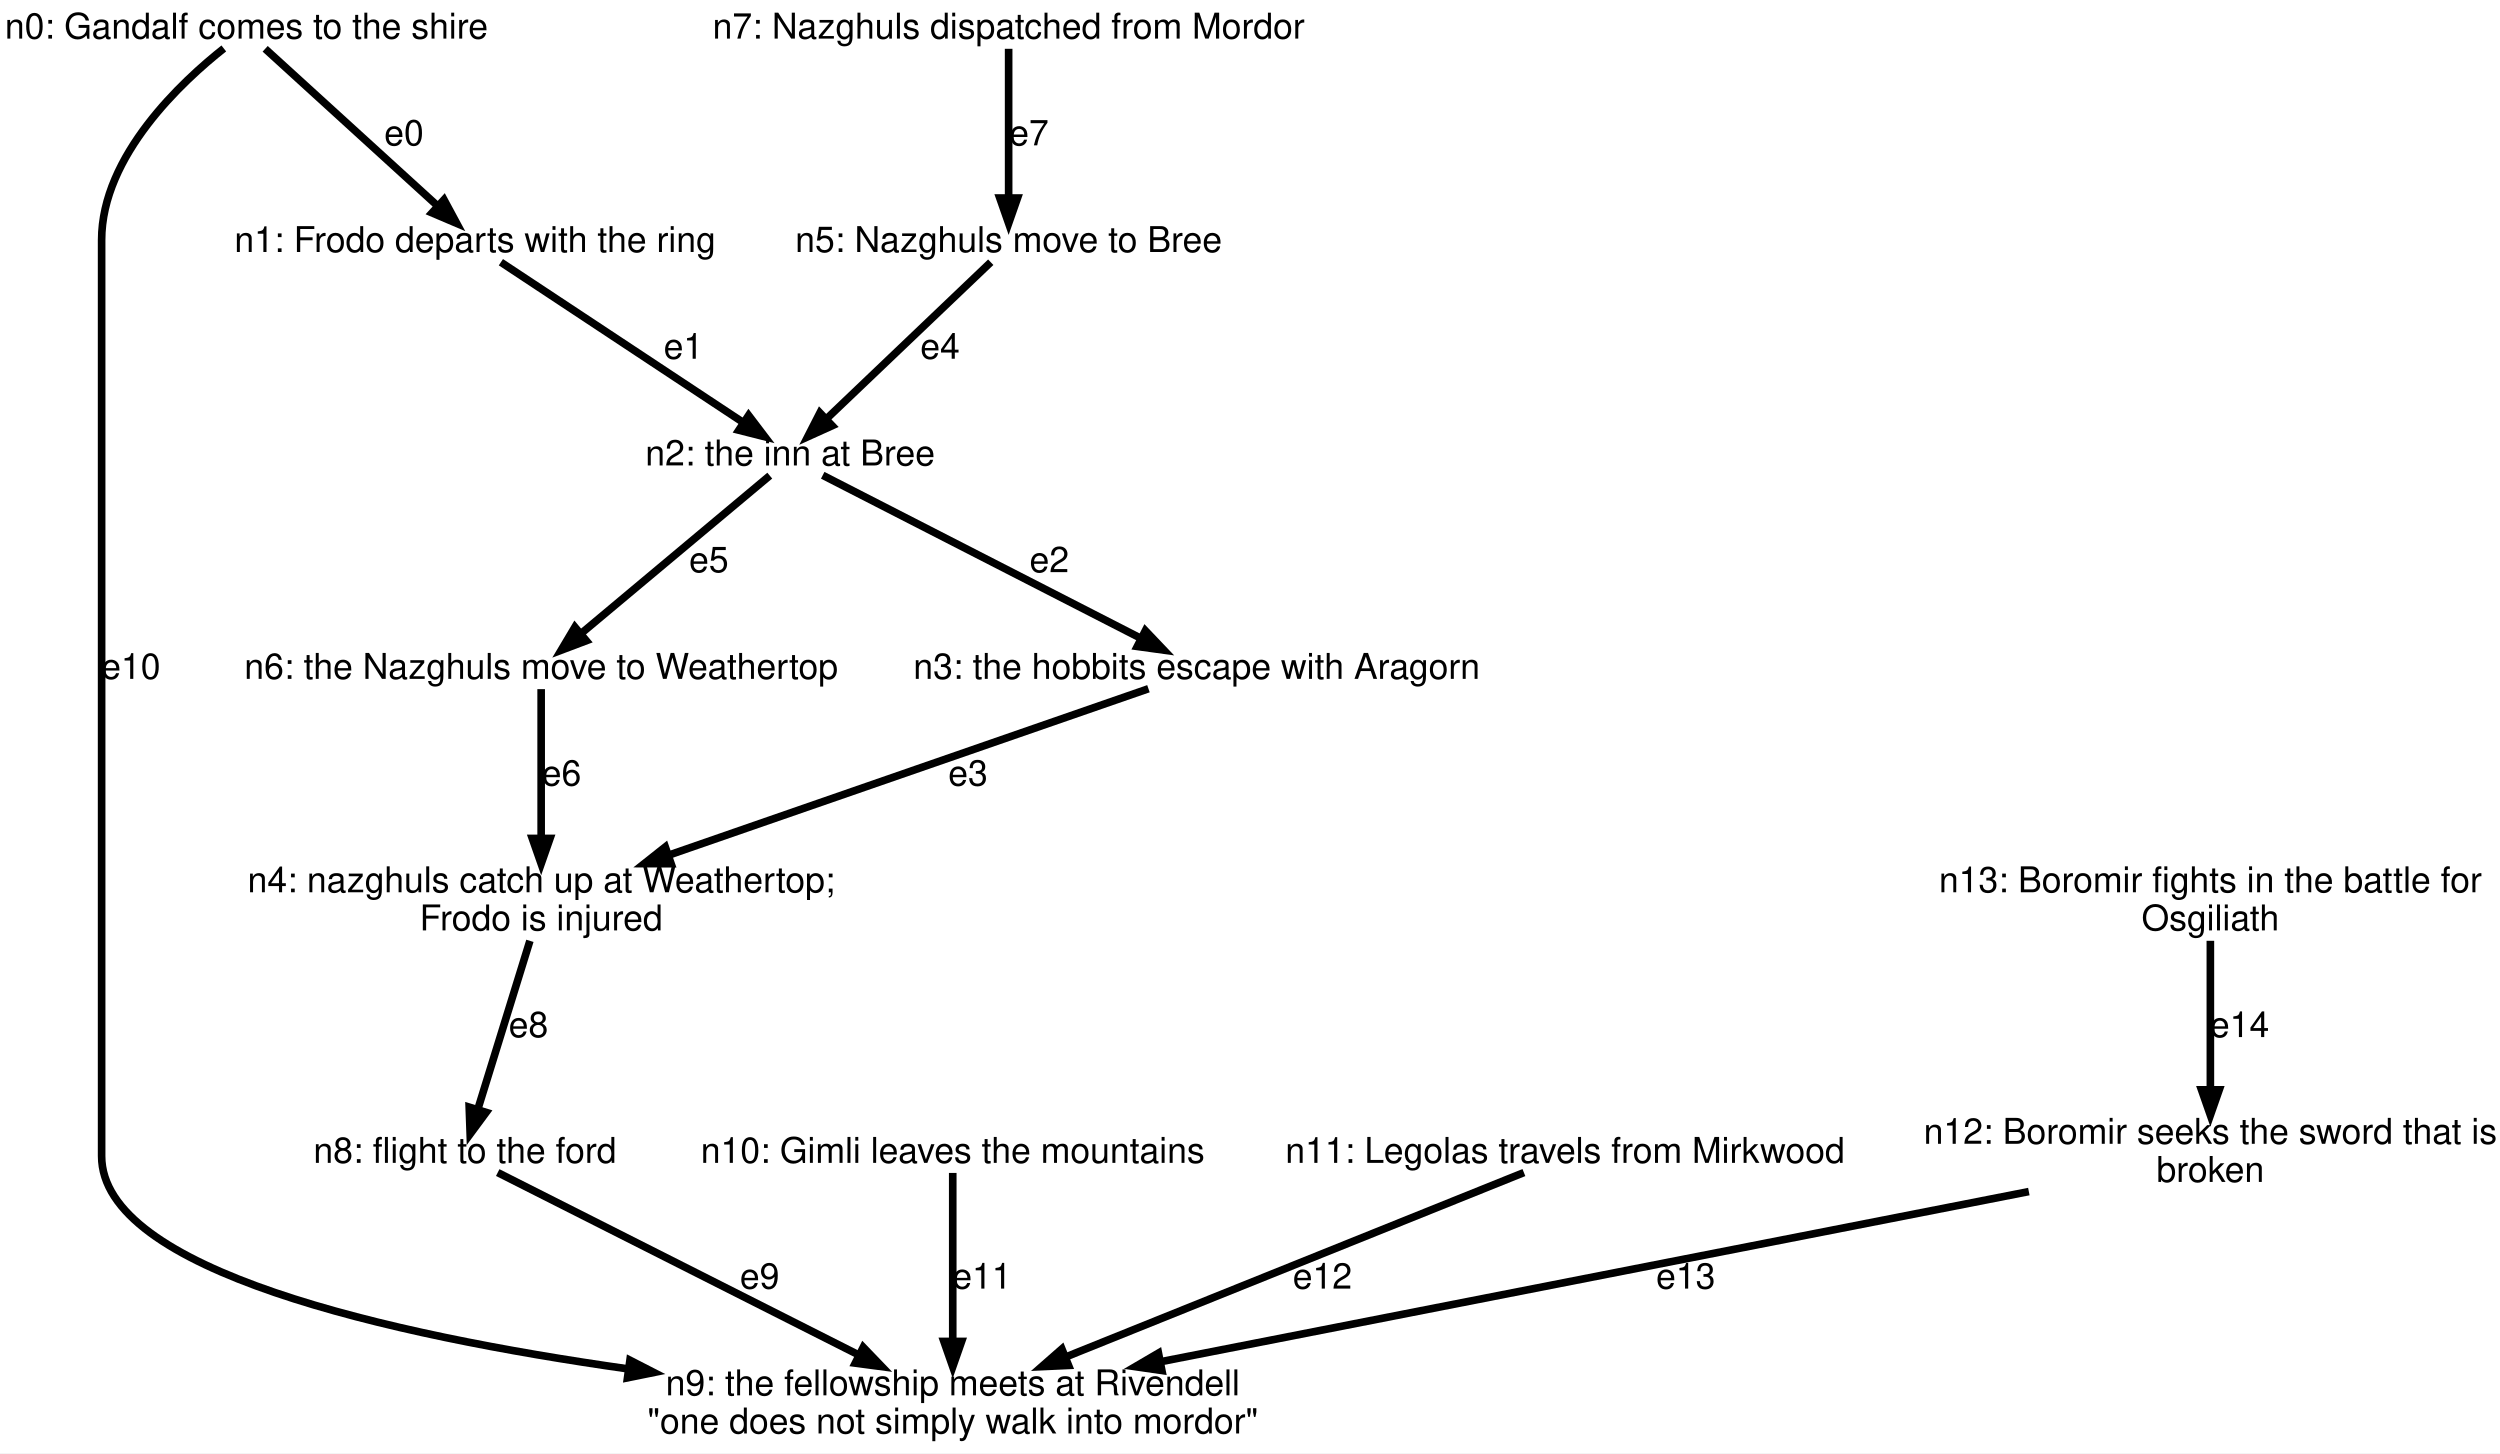
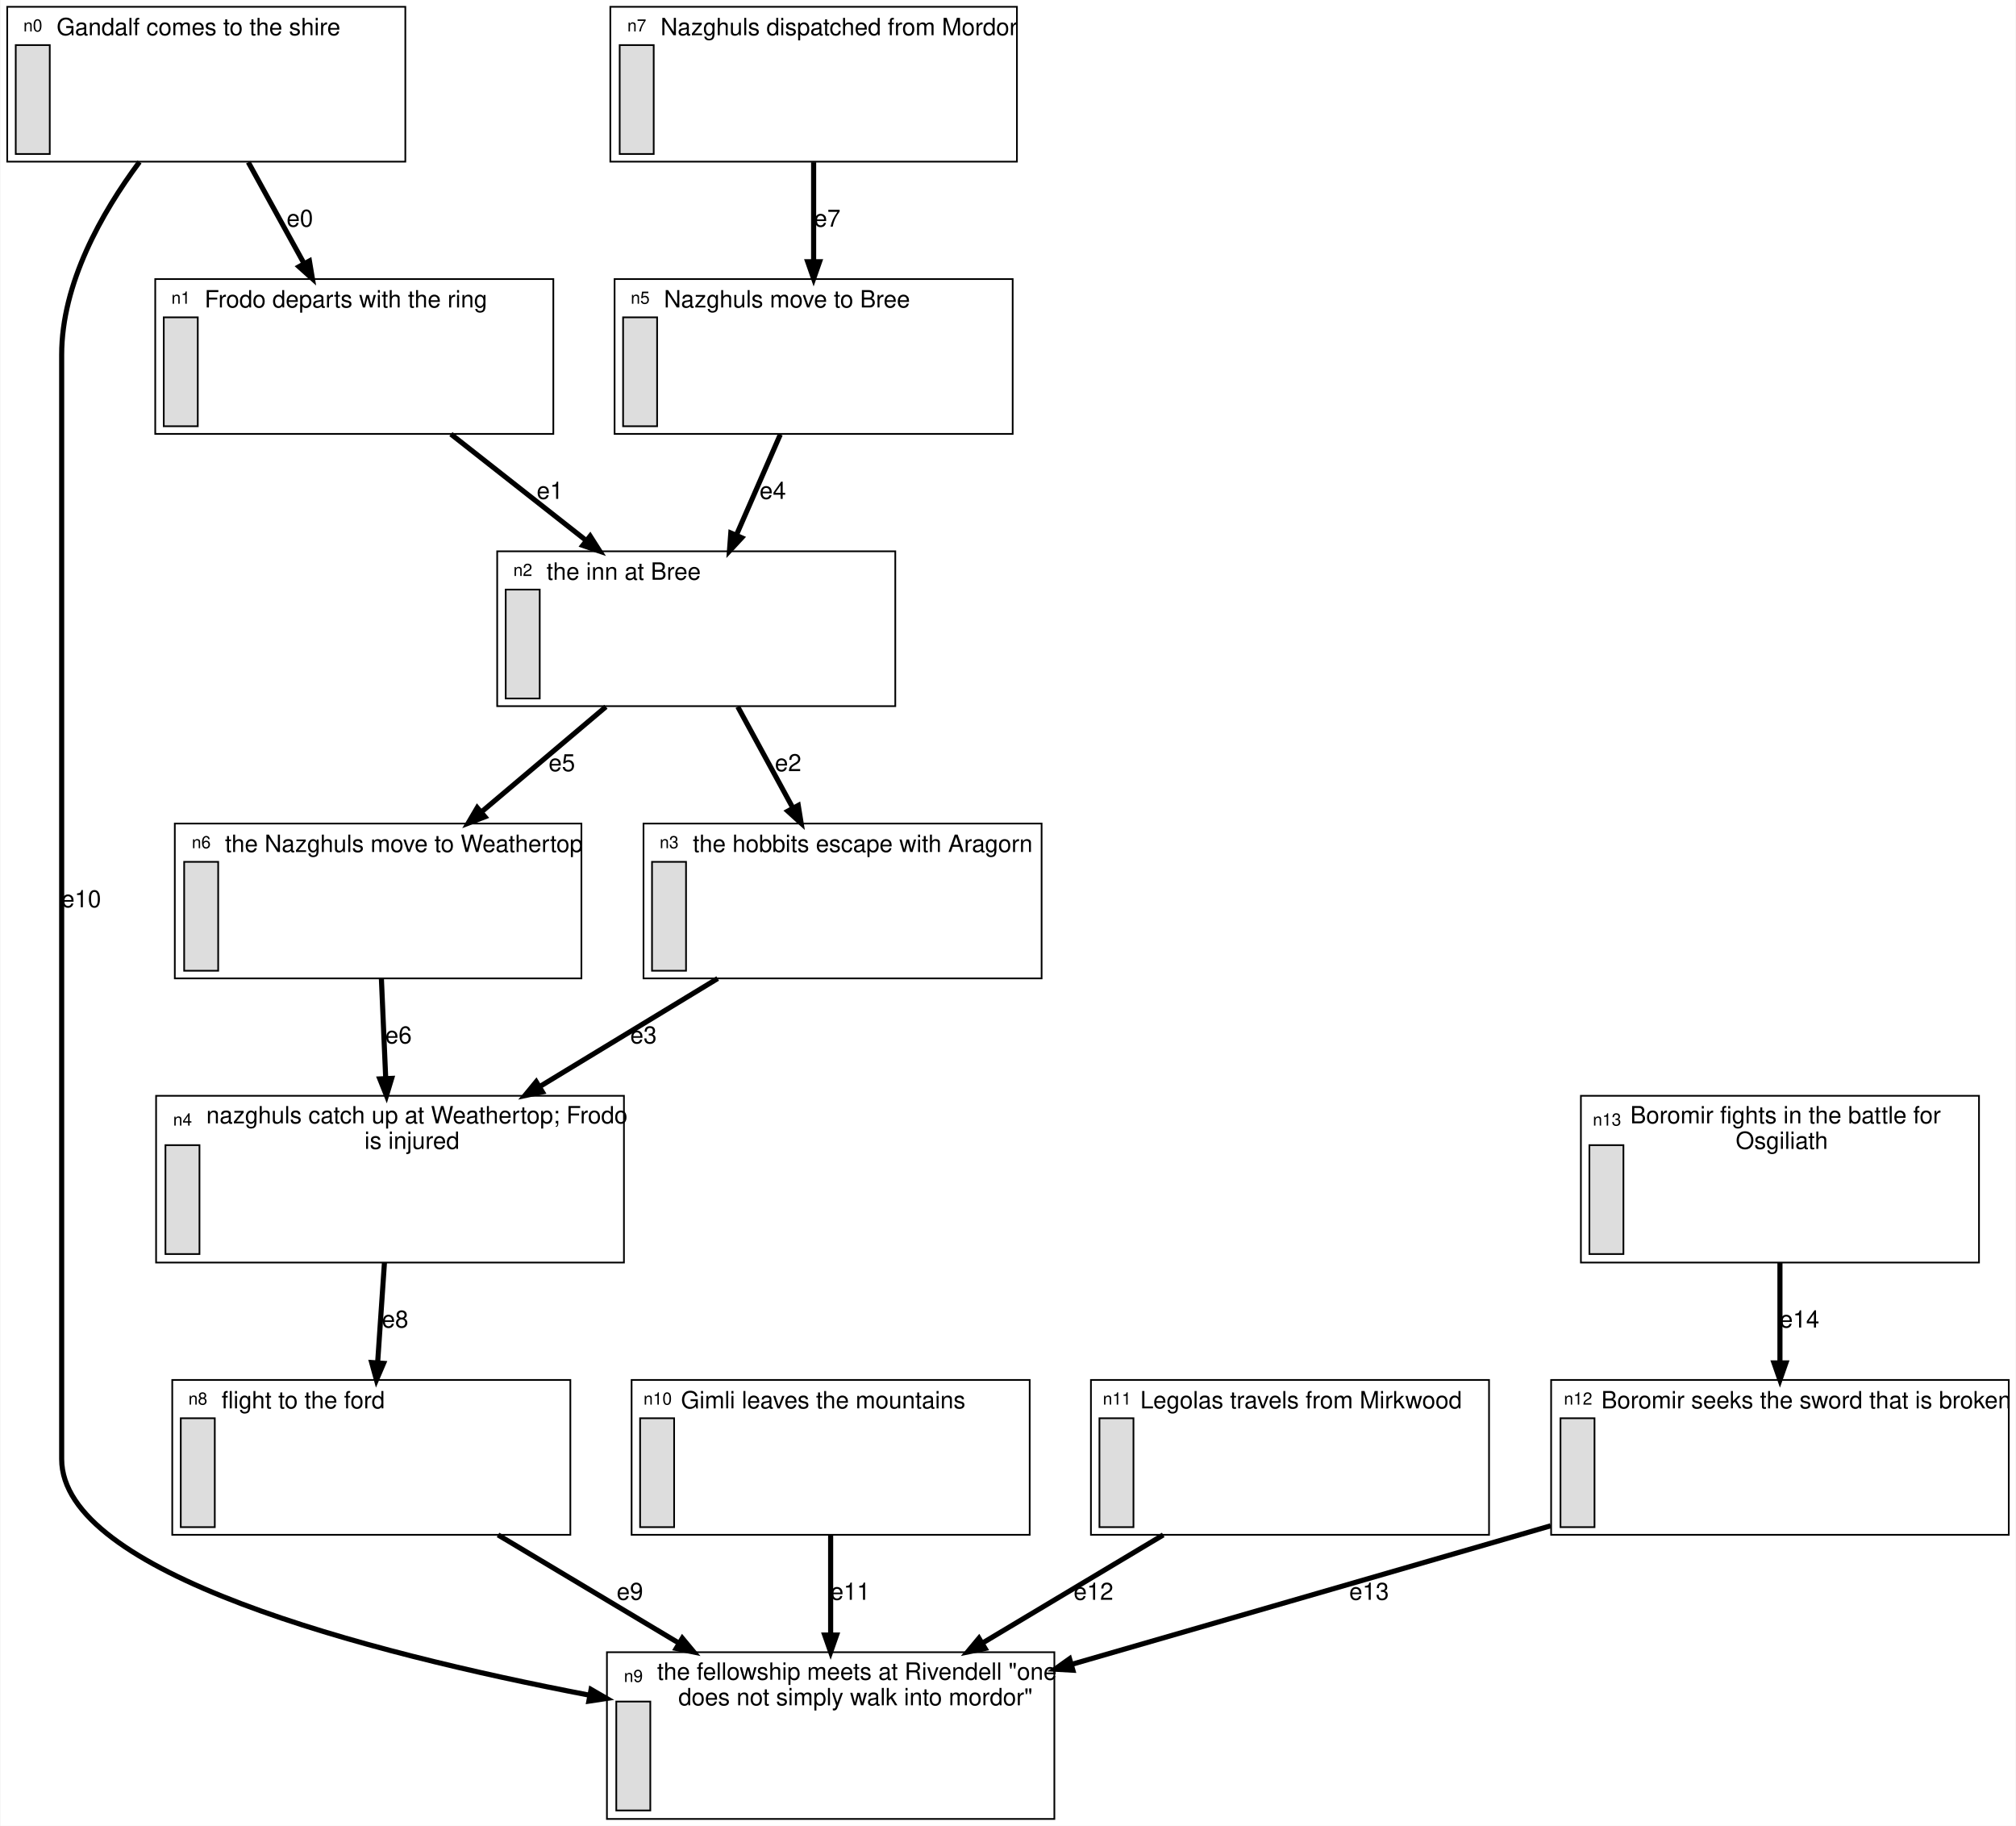
- <svg xmlns="http://www.w3.org/2000/svg" width="984pt" height="572pt" viewBox="0.00 0.00 984.00 572.00">
-   <g id="graph0" class="graph" transform="scale(1 1) rotate(0) translate(4 568)">
-     <polygon fill="white" stroke="transparent" points="-4,4 -4,-568 980,-568 980,4 -4,4" />
+ <svg xmlns="http://www.w3.org/2000/svg" width="1185pt" height="1073pt" viewBox="0.00 0.00 1184.50 1073.00">
+   <g id="graph0" class="graph" transform="scale(1 1) rotate(0) translate(4 1069)">
+     <polygon fill="white" stroke="transparent" points="-4,4 -4,-1069 1180.5,-1069 1180.5,4 -4,4" />
    <g id="node1" class="node">
-       <text text-anchor="middle" x="93" y="-552.8" font-family="Helvetica,sans-Serif" font-size="14.00">n0: Gandalf comes to the shire</text>
+       <text text-anchor="start" x="9.5" y="-1050.5" font-family="Helvetica,sans-Serif" font-size="10.00">n0</text>
+       <text text-anchor="start" x="29" y="-1048.3" font-family="Helvetica,sans-Serif" font-size="14.00">Gandalf comes to the shire</text>
+       <polygon fill="#dddddd" stroke="transparent" points="5,-978.5 5,-1042.5 25,-1042.5 25,-978.5 5,-978.5" />
+       <polygon fill="none" stroke="black" points="5,-978.5 5,-1042.5 25,-1042.5 25,-978.5 5,-978.5" />
+       <polygon fill="none" stroke="black" points="0,-974 0,-1065 234,-1065 234,-974 0,-974" />
    </g>
    <g id="node2" class="node">
-       <text text-anchor="middle" x="183" y="-468.8" font-family="Helvetica,sans-Serif" font-size="14.00">n1: Frodo departs with the ring</text>
+       <text text-anchor="start" x="96.5" y="-890.5" font-family="Helvetica,sans-Serif" font-size="10.00">n1</text>
+       <text text-anchor="start" x="116" y="-888.3" font-family="Helvetica,sans-Serif" font-size="14.00">Frodo departs with the ring</text>
+       <polygon fill="#dddddd" stroke="transparent" points="92,-818.5 92,-882.5 112,-882.5 112,-818.5 92,-818.5" />
+       <polygon fill="none" stroke="black" points="92,-818.5 92,-882.5 112,-882.5 112,-818.5 92,-818.5" />
+       <polygon fill="none" stroke="black" points="87,-814 87,-905 321,-905 321,-814 87,-814" />
    </g>
    <g id="edge1" class="edge">
-       <path fill="none" stroke="#000000" stroke-width="3" d="M100.37,-548.79C115.14,-535.33 148.64,-504.8 168.15,-487.03" />
-       <polygon fill="#000000" stroke="#000000" stroke-width="3" points="170.75,-489.4 175.78,-480.07 166.04,-484.22 170.75,-489.4" />
-       <text text-anchor="middle" x="155" y="-510.8" font-family="Helvetica,sans-Serif" font-size="14.00">e0</text>
+       <path fill="none" stroke="#000000" stroke-width="3" d="M141.7,-973.65C151.89,-955.14 163.79,-933.53 174.44,-914.19" />
+       <polygon fill="#000000" stroke="#000000" stroke-width="3" points="177.63,-915.64 179.39,-905.19 171.5,-912.26 177.63,-915.64" />
+       <text text-anchor="middle" x="172" y="-935.8" font-family="Helvetica,sans-Serif" font-size="14.00">e0</text>
    </g>
    <g id="node10" class="node">
-       <text text-anchor="middle" x="371" y="-18.8" font-family="Helvetica,sans-Serif" font-size="14.00">n9: the fellowship meets at Rivendell</text>
-       <text text-anchor="middle" x="371" y="-3.8" font-family="Helvetica,sans-Serif" font-size="14.00">"one does not simply walk into mordor"</text>
+       <text text-anchor="start" x="362.5" y="-80.5" font-family="Helvetica,sans-Serif" font-size="10.00">n9</text>
+       <text text-anchor="start" x="382" y="-81.8" font-family="Helvetica,sans-Serif" font-size="14.00">the fellowship meets at Rivendell "one</text>
+       <text text-anchor="start" x="394.5" y="-66.8" font-family="Helvetica,sans-Serif" font-size="14.00">does not simply walk into mordor"</text>
+       <polygon fill="#dddddd" stroke="transparent" points="358,-5 358,-69 378,-69 378,-5 358,-5" />
+       <polygon fill="none" stroke="black" points="358,-5 358,-69 378,-69 378,-5 358,-5" />
+       <polygon fill="none" stroke="black" points="352.5,0 352.5,-98 615.5,-98 615.5,0 352.5,0" />
    </g>
    <g id="edge11" class="edge">
-       <path fill="none" stroke="#000000" stroke-width="3" d="M84.09,-548.93C68.06,-536.27 36,-506.79 36,-473.5 36,-473.5 36,-473.5 36,-113 36,-68.04 148.72,-42.6 243.39,-29.17" />
-       <polygon fill="#000000" stroke="#000000" stroke-width="3" points="243.94,-32.62 253.36,-27.79 242.98,-25.69 243.94,-32.62" />
-       <text text-anchor="middle" x="47.5" y="-300.8" font-family="Helvetica,sans-Serif" font-size="14.00">e10</text>
+       <path fill="none" stroke="#000000" stroke-width="3" d="M77.73,-973.82C55.46,-943.88 32,-902.39 32,-860.5 32,-860.5 32,-860.5 32,-211.5 32,-144.58 209.9,-98.06 342.49,-72.69" />
+       <polygon fill="#000000" stroke="#000000" stroke-width="3" points="343.18,-76.12 352.35,-70.82 341.88,-69.24 343.18,-76.12" />
+       <text text-anchor="middle" x="43.5" y="-535.8" font-family="Helvetica,sans-Serif" font-size="14.00">e10</text>
    </g>
    <g id="node3" class="node">
-       <text text-anchor="middle" x="307" y="-384.8" font-family="Helvetica,sans-Serif" font-size="14.00">n2: the inn at Bree</text>
+       <text text-anchor="start" x="297.5" y="-730.5" font-family="Helvetica,sans-Serif" font-size="10.00">n2</text>
+       <text text-anchor="start" x="317" y="-728.3" font-family="Helvetica,sans-Serif" font-size="14.00">the inn at Bree</text>
+       <polygon fill="#dddddd" stroke="transparent" points="293,-658.5 293,-722.5 313,-722.5 313,-658.5 293,-658.5" />
+       <polygon fill="none" stroke="black" points="293,-658.5 293,-722.5 313,-722.5 313,-658.5 293,-658.5" />
+       <polygon fill="none" stroke="black" points="288,-654 288,-745 522,-745 522,-654 288,-654" />
    </g>
    <g id="edge2" class="edge">
-       <path fill="none" stroke="#000000" stroke-width="3" d="M193.15,-464.79C214.05,-450.97 262.17,-419.15 288.67,-401.62" />
-       <polygon fill="#000000" stroke="#000000" stroke-width="3" points="290.65,-404.51 297.06,-396.07 286.79,-398.67 290.65,-404.51" />
-       <text text-anchor="middle" x="265" y="-426.8" font-family="Helvetica,sans-Serif" font-size="14.00">e1</text>
+       <path fill="none" stroke="#000000" stroke-width="3" d="M260.79,-813.86C285.51,-794.42 314.62,-771.55 340.18,-751.45" />
+       <polygon fill="#000000" stroke="#000000" stroke-width="3" points="342.65,-753.96 348.35,-745.03 338.32,-748.46 342.65,-753.96" />
+       <text text-anchor="middle" x="319" y="-775.8" font-family="Helvetica,sans-Serif" font-size="14.00">e1</text>
    </g>
    <g id="node4" class="node">
-       <text text-anchor="middle" x="467" y="-300.8" font-family="Helvetica,sans-Serif" font-size="14.00">n3: the hobbits escape with Aragorn</text>
+       <text text-anchor="start" x="383.5" y="-570.5" font-family="Helvetica,sans-Serif" font-size="10.00">n3</text>
+       <text text-anchor="start" x="403" y="-568.3" font-family="Helvetica,sans-Serif" font-size="14.00">the hobbits escape with Aragorn</text>
+       <polygon fill="#dddddd" stroke="transparent" points="379,-498.5 379,-562.5 399,-562.5 399,-498.5 379,-498.5" />
+       <polygon fill="none" stroke="black" points="379,-498.5 379,-562.5 399,-562.5 399,-498.5 379,-498.5" />
+       <polygon fill="none" stroke="black" points="374,-494 374,-585 608,-585 608,-494 374,-494" />
    </g>
    <g id="edge3" class="edge">
-       <path fill="none" stroke="#000000" stroke-width="3" d="M319.82,-380.93C347.09,-366.95 411.1,-334.15 445.02,-316.77" />
-       <polygon fill="#000000" stroke="#000000" stroke-width="3" points="446.81,-319.78 454.12,-312.1 443.62,-313.55 446.81,-319.78" />
-       <text text-anchor="middle" x="409" y="-342.8" font-family="Helvetica,sans-Serif" font-size="14.00">e2</text>
+       <path fill="none" stroke="#000000" stroke-width="3" d="M429.41,-653.65C439.49,-635.14 451.25,-613.53 461.78,-594.19" />
+       <polygon fill="#000000" stroke="#000000" stroke-width="3" points="464.97,-595.65 466.67,-585.19 458.82,-592.3 464.97,-595.65" />
+       <text text-anchor="middle" x="459" y="-615.8" font-family="Helvetica,sans-Serif" font-size="14.00">e2</text>
    </g>
    <g id="node7" class="node">
-       <text text-anchor="middle" x="209" y="-300.8" font-family="Helvetica,sans-Serif" font-size="14.00">n6: the Nazghuls move to Weathertop</text>
+       <text text-anchor="start" x="108.5" y="-570.5" font-family="Helvetica,sans-Serif" font-size="10.00">n6</text>
+       <text text-anchor="start" x="128" y="-568.3" font-family="Helvetica,sans-Serif" font-size="14.00">the Nazghuls move to Weathertop</text>
+       <polygon fill="#dddddd" stroke="transparent" points="104,-498.5 104,-562.5 124,-562.5 124,-498.5 104,-498.5" />
+       <polygon fill="none" stroke="black" points="104,-498.5 104,-562.5 124,-562.5 124,-498.5 104,-498.5" />
+       <polygon fill="none" stroke="black" points="98.5,-494 98.5,-585 337.5,-585 337.5,-494 98.5,-494" />
    </g>
    <g id="edge6" class="edge">
-       <path fill="none" stroke="#000000" stroke-width="3" d="M298.98,-380.79C282.75,-367.21 245.75,-336.25 224.6,-318.55" />
-       <polygon fill="#000000" stroke="#000000" stroke-width="3" points="226.77,-315.81 216.86,-312.07 222.28,-321.18 226.77,-315.81" />
-       <text text-anchor="middle" x="275" y="-342.8" font-family="Helvetica,sans-Serif" font-size="14.00">e5</text>
+       <path fill="none" stroke="#000000" stroke-width="3" d="M351.91,-653.65C329.12,-634.38 302.35,-611.77 278.76,-591.84" />
+       <polygon fill="#000000" stroke="#000000" stroke-width="3" points="280.79,-588.97 270.9,-585.19 276.27,-594.32 280.79,-588.97" />
+       <text text-anchor="middle" x="326" y="-615.8" font-family="Helvetica,sans-Serif" font-size="14.00">e5</text>
    </g>
    <g id="node5" class="node">
-       <text text-anchor="middle" x="209" y="-216.8" font-family="Helvetica,sans-Serif" font-size="14.00">n4: nazghuls catch up at Weathertop;</text>
-       <text text-anchor="middle" x="209" y="-201.8" font-family="Helvetica,sans-Serif" font-size="14.00">Frodo is injured</text>
+       <text text-anchor="start" x="97.5" y="-407.5" font-family="Helvetica,sans-Serif" font-size="10.00">n4</text>
+       <text text-anchor="start" x="117" y="-408.8" font-family="Helvetica,sans-Serif" font-size="14.00">nazghuls catch up at Weathertop; Frodo</text>
+       <text text-anchor="start" x="210" y="-393.8" font-family="Helvetica,sans-Serif" font-size="14.00">is injured</text>
+       <polygon fill="#dddddd" stroke="transparent" points="93,-332 93,-396 113,-396 113,-332 93,-332" />
+       <polygon fill="none" stroke="black" points="93,-332 93,-396 113,-396 113,-332 93,-332" />
+       <polygon fill="none" stroke="black" points="87.5,-327 87.5,-425 362.5,-425 362.5,-327 87.5,-327" />
    </g>
    <g id="edge4" class="edge">
-       <path fill="none" stroke="#000000" stroke-width="3" d="M448.03,-296.92C408.65,-283.26 316.9,-251.43 259.21,-231.42" />
-       <polygon fill="#000000" stroke="#000000" stroke-width="3" points="260.15,-228.04 249.56,-228.07 257.86,-234.65 260.15,-228.04" />
-       <text text-anchor="middle" x="377" y="-258.8" font-family="Helvetica,sans-Serif" font-size="14.00">e3</text>
+       <path fill="none" stroke="#000000" stroke-width="3" d="M417.61,-493.94C385.28,-474.32 347.03,-451.09 313.17,-430.53" />
+       <polygon fill="#000000" stroke="#000000" stroke-width="3" points="314.57,-427.29 304.21,-425.09 310.94,-433.27 314.57,-427.29" />
+       <text text-anchor="middle" x="374" y="-455.8" font-family="Helvetica,sans-Serif" font-size="14.00">e3</text>
    </g>
    <g id="node9" class="node">
-       <text text-anchor="middle" x="179" y="-110.3" font-family="Helvetica,sans-Serif" font-size="14.00">n8: flight to the ford</text>
+       <text text-anchor="start" x="106.5" y="-243.5" font-family="Helvetica,sans-Serif" font-size="10.00">n8</text>
+       <text text-anchor="start" x="126" y="-241.3" font-family="Helvetica,sans-Serif" font-size="14.00">flight to the ford</text>
+       <polygon fill="#dddddd" stroke="transparent" points="102,-171.5 102,-235.5 122,-235.5 122,-171.5 102,-171.5" />
+       <polygon fill="none" stroke="black" points="102,-171.5 102,-235.5 122,-235.5 122,-171.5 102,-171.5" />
+       <polygon fill="none" stroke="black" points="97,-167 97,-258 331,-258 331,-167 97,-167" />
    </g>
    <g id="edge9" class="edge">
-       <path fill="none" stroke="#000000" stroke-width="3" d="M204.57,-197.69C199.09,-179.97 189.79,-149.88 184.04,-131.29" />
-       <polygon fill="#000000" stroke="#000000" stroke-width="3" points="187.35,-130.16 181.05,-121.64 180.67,-132.23 187.35,-130.16" />
-       <text text-anchor="middle" x="204" y="-159.8" font-family="Helvetica,sans-Serif" font-size="14.00">e8</text>
+       <path fill="none" stroke="#000000" stroke-width="3" d="M221.73,-326.98C220.47,-308.46 219.02,-287.17 217.72,-268.08" />
+       <polygon fill="#000000" stroke="#000000" stroke-width="3" points="221.2,-267.76 217.03,-258.02 214.22,-268.24 221.2,-267.76" />
+       <text text-anchor="middle" x="228" y="-288.8" font-family="Helvetica,sans-Serif" font-size="14.00">e8</text>
    </g>
    <g id="node6" class="node">
-       <text text-anchor="middle" x="393" y="-468.8" font-family="Helvetica,sans-Serif" font-size="14.00">n5: Nazghuls move to Bree</text>
+       <text text-anchor="start" x="366.5" y="-890.5" font-family="Helvetica,sans-Serif" font-size="10.00">n5</text>
+       <text text-anchor="start" x="386" y="-888.3" font-family="Helvetica,sans-Serif" font-size="14.00">Nazghuls move to Bree</text>
+       <polygon fill="#dddddd" stroke="transparent" points="362,-818.5 362,-882.5 382,-882.5 382,-818.5 362,-818.5" />
+       <polygon fill="none" stroke="black" points="362,-818.5 362,-882.5 382,-882.5 382,-818.5 362,-818.5" />
+       <polygon fill="none" stroke="black" points="357,-814 357,-905 591,-905 591,-814 357,-814" />
    </g>
    <g id="edge5" class="edge">
-       <path fill="none" stroke="#000000" stroke-width="3" d="M385.96,-464.79C371.84,-451.33 339.83,-420.8 321.19,-403.03" />
-       <polygon fill="#000000" stroke="#000000" stroke-width="3" points="323.55,-400.44 313.89,-396.07 318.72,-405.51 323.55,-400.44" />
-       <text text-anchor="middle" x="366" y="-426.8" font-family="Helvetica,sans-Serif" font-size="14.00">e4</text>
+       <path fill="none" stroke="#000000" stroke-width="3" d="M454.41,-813.65C446.37,-795.22 436.98,-773.73 428.56,-754.45" />
+       <polygon fill="#000000" stroke="#000000" stroke-width="3" points="431.73,-752.96 424.52,-745.19 425.31,-755.76 431.73,-752.96" />
+       <text text-anchor="middle" x="450" y="-775.8" font-family="Helvetica,sans-Serif" font-size="14.00">e4</text>
    </g>
    <g id="edge7" class="edge">
-       <path fill="none" stroke="#000000" stroke-width="3" d="M209,-296.77C209,-284.49 209,-257.89 209,-238.14" />
-       <polygon fill="#000000" stroke="#000000" stroke-width="3" points="212.5,-238.01 209,-228.01 205.5,-238.01 212.5,-238.01" />
-       <text text-anchor="middle" x="217" y="-258.8" font-family="Helvetica,sans-Serif" font-size="14.00">e6</text>
+       <path fill="none" stroke="#000000" stroke-width="3" d="M219.93,-493.94C220.72,-475.82 221.64,-454.63 222.47,-435.3" />
+       <polygon fill="#000000" stroke="#000000" stroke-width="3" points="225.98,-435.23 222.92,-425.09 218.99,-434.93 225.98,-435.23" />
+       <text text-anchor="middle" x="230" y="-455.8" font-family="Helvetica,sans-Serif" font-size="14.00">e6</text>
    </g>
    <g id="node8" class="node">
-       <text text-anchor="middle" x="393" y="-552.8" font-family="Helvetica,sans-Serif" font-size="14.00">n7: Nazghuls dispatched from Mordor</text>
+       <text text-anchor="start" x="364.5" y="-1050.5" font-family="Helvetica,sans-Serif" font-size="10.00">n7</text>
+       <text text-anchor="start" x="384" y="-1048.3" font-family="Helvetica,sans-Serif" font-size="14.00">Nazghuls dispatched from Mordor</text>
+       <polygon fill="#dddddd" stroke="transparent" points="360,-978.5 360,-1042.5 380,-1042.5 380,-978.5 360,-978.5" />
+       <polygon fill="none" stroke="black" points="360,-978.5 360,-1042.5 380,-1042.5 380,-978.5 360,-978.5" />
+       <polygon fill="none" stroke="black" points="354.5,-974 354.5,-1065 593.5,-1065 593.5,-974 354.5,-974" />
    </g>
    <g id="edge8" class="edge">
-       <path fill="none" stroke="#000000" stroke-width="3" d="M393,-548.79C393,-536.11 393,-508.3 393,-490.26" />
-       <polygon fill="#000000" stroke="#000000" stroke-width="3" points="396.5,-490.07 393,-480.07 389.5,-490.07 396.5,-490.07" />
-       <text text-anchor="middle" x="401" y="-510.8" font-family="Helvetica,sans-Serif" font-size="14.00">e7</text>
+       <path fill="none" stroke="#000000" stroke-width="3" d="M474,-973.65C474,-955.47 474,-934.31 474,-915.24" />
+       <polygon fill="#000000" stroke="#000000" stroke-width="3" points="477.5,-915.19 474,-905.19 470.5,-915.19 477.5,-915.19" />
+       <text text-anchor="middle" x="482" y="-935.8" font-family="Helvetica,sans-Serif" font-size="14.00">e7</text>
    </g>
    <g id="edge10" class="edge">
-       <path fill="none" stroke="#000000" stroke-width="3" d="M191.9,-106.48C220.57,-92 290.49,-56.68 334,-34.69" />
-       <polygon fill="#000000" stroke="#000000" stroke-width="3" points="335.77,-37.72 343.12,-30.08 332.62,-31.47 335.77,-37.72" />
-       <text text-anchor="middle" x="295" y="-60.8" font-family="Helvetica,sans-Serif" font-size="14.00">e9</text>
+       <path fill="none" stroke="#000000" stroke-width="3" d="M288.49,-166.94C321.45,-147.23 360.46,-123.89 394.94,-103.27" />
+       <polygon fill="#000000" stroke="#000000" stroke-width="3" points="396.82,-106.23 403.6,-98.09 393.22,-100.22 396.82,-106.23" />
+       <text text-anchor="middle" x="366" y="-128.8" font-family="Helvetica,sans-Serif" font-size="14.00">e9</text>
    </g>
    <g id="node11" class="node">
-       <text text-anchor="middle" x="371" y="-110.3" font-family="Helvetica,sans-Serif" font-size="14.00">n10: Gimli leaves the mountains</text>
+       <text text-anchor="start" x="374" y="-243.5" font-family="Helvetica,sans-Serif" font-size="10.00">n10</text>
+       <text text-anchor="start" x="396" y="-241.3" font-family="Helvetica,sans-Serif" font-size="14.00">Gimli leaves the mountains</text>
+       <polygon fill="#dddddd" stroke="transparent" points="372,-171.5 372,-235.5 392,-235.5 392,-171.5 372,-171.5" />
+       <polygon fill="none" stroke="black" points="372,-171.5 372,-235.5 392,-235.5 392,-171.5 372,-171.5" />
+       <polygon fill="none" stroke="black" points="367,-167 367,-258 601,-258 601,-167 367,-167" />
    </g>
    <g id="edge12" class="edge">
-       <path fill="none" stroke="#000000" stroke-width="3" d="M371,-106.33C371,-92.93 371,-62.14 371,-40.24" />
-       <polygon fill="#000000" stroke="#000000" stroke-width="3" points="374.5,-40.03 371,-30.03 367.5,-40.03 374.5,-40.03" />
-       <text text-anchor="middle" x="382.5" y="-60.8" font-family="Helvetica,sans-Serif" font-size="14.00">e11</text>
+       <path fill="none" stroke="#000000" stroke-width="3" d="M484,-166.94C484,-148.82 484,-127.63 484,-108.3" />
+       <polygon fill="#000000" stroke="#000000" stroke-width="3" points="487.5,-108.09 484,-98.09 480.5,-108.09 487.5,-108.09" />
+       <text text-anchor="middle" x="495.5" y="-128.8" font-family="Helvetica,sans-Serif" font-size="14.00">e11</text>
    </g>
    <g id="node12" class="node">
-       <text text-anchor="middle" x="612" y="-110.3" font-family="Helvetica,sans-Serif" font-size="14.00">n11: Legolas travels from Mirkwood</text>
+       <text text-anchor="start" x="644" y="-243.5" font-family="Helvetica,sans-Serif" font-size="10.00">n11</text>
+       <text text-anchor="start" x="666" y="-241.3" font-family="Helvetica,sans-Serif" font-size="14.00">Legolas travels from Mirkwood</text>
+       <polygon fill="#dddddd" stroke="transparent" points="642,-171.5 642,-235.5 662,-235.5 662,-171.5 642,-171.5" />
+       <polygon fill="none" stroke="black" points="642,-171.5 642,-235.5 662,-235.5 662,-171.5 642,-171.5" />
+       <polygon fill="none" stroke="black" points="637,-167 637,-258 871,-258 871,-167 637,-167" />
    </g>
    <g id="edge13" class="edge">
-       <path fill="none" stroke="#000000" stroke-width="3" d="M595.81,-106.48C559.37,-91.82 469.85,-55.78 415.4,-33.87" />
-       <polygon fill="#000000" stroke="#000000" stroke-width="3" points="416.58,-30.57 405.99,-30.08 413.96,-37.07 416.58,-30.57" />
-       <text text-anchor="middle" x="516.5" y="-60.8" font-family="Helvetica,sans-Serif" font-size="14.00">e12</text>
+       <path fill="none" stroke="#000000" stroke-width="3" d="M679.51,-166.94C646.55,-147.23 607.54,-123.89 573.06,-103.27" />
+       <polygon fill="#000000" stroke="#000000" stroke-width="3" points="574.78,-100.22 564.4,-98.09 571.18,-106.23 574.78,-100.22" />
+       <text text-anchor="middle" x="638.5" y="-128.8" font-family="Helvetica,sans-Serif" font-size="14.00">e12</text>
    </g>
    <g id="node13" class="node">
-       <text text-anchor="middle" x="866" y="-117.8" font-family="Helvetica,sans-Serif" font-size="14.00">n12: Boromir seeks the sword that is</text>
-       <text text-anchor="middle" x="866" y="-102.8" font-family="Helvetica,sans-Serif" font-size="14.00">broken</text>
+       <text text-anchor="start" x="915" y="-243.5" font-family="Helvetica,sans-Serif" font-size="10.00">n12</text>
+       <text text-anchor="start" x="937" y="-241.3" font-family="Helvetica,sans-Serif" font-size="14.00">Boromir seeks the sword that is broken</text>
+       <polygon fill="#dddddd" stroke="transparent" points="913,-171.5 913,-235.5 933,-235.5 933,-171.5 913,-171.5" />
+       <polygon fill="none" stroke="black" points="913,-171.5 913,-235.5 933,-235.5 933,-171.5 913,-171.5" />
+       <polygon fill="none" stroke="black" points="907.5,-167 907.5,-258 1176.5,-258 1176.5,-167 907.5,-167" />
    </g>
    <g id="edge14" class="edge">
-       <path fill="none" stroke="#000000" stroke-width="3" d="M794.55,-99C703.92,-81.24 547.98,-50.68 452.71,-32.01" />
-       <polygon fill="#000000" stroke="#000000" stroke-width="3" points="453.32,-28.56 442.83,-30.08 451.97,-35.43 453.32,-28.56" />
-       <text text-anchor="middle" x="659.5" y="-60.8" font-family="Helvetica,sans-Serif" font-size="14.00">e13</text>
+       <path fill="none" stroke="#000000" stroke-width="3" d="M907.26,-172.3C901.09,-170.5 894.98,-168.73 889,-167 801.53,-141.65 703.42,-113.3 625.66,-90.86" />
+       <polygon fill="#000000" stroke="#000000" stroke-width="3" points="626.38,-87.42 615.8,-88.01 624.44,-94.15 626.38,-87.42" />
+       <text text-anchor="middle" x="800.5" y="-128.8" font-family="Helvetica,sans-Serif" font-size="14.00">e13</text>
    </g>
    <g id="node14" class="node">
-       <text text-anchor="middle" x="866" y="-216.8" font-family="Helvetica,sans-Serif" font-size="14.00">n13: Boromir fights in the battle for</text>
-       <text text-anchor="middle" x="866" y="-201.8" font-family="Helvetica,sans-Serif" font-size="14.00">Osgiliath</text>
+       <text text-anchor="start" x="932" y="-407.5" font-family="Helvetica,sans-Serif" font-size="10.00">n13</text>
+       <text text-anchor="start" x="954" y="-408.8" font-family="Helvetica,sans-Serif" font-size="14.00">Boromir fights in the battle for</text>
+       <text text-anchor="start" x="1016" y="-393.8" font-family="Helvetica,sans-Serif" font-size="14.00">Osgiliath</text>
+       <polygon fill="#dddddd" stroke="transparent" points="930,-332 930,-396 950,-396 950,-332 930,-332" />
+       <polygon fill="none" stroke="black" points="930,-332 930,-396 950,-396 950,-332 930,-332" />
+       <polygon fill="none" stroke="black" points="925,-327 925,-425 1159,-425 1159,-327 925,-327" />
    </g>
    <g id="edge15" class="edge">
-       <path fill="none" stroke="#000000" stroke-width="3" d="M866,-197.69C866,-182.34 866,-157.7 866,-139.31" />
-       <polygon fill="#000000" stroke="#000000" stroke-width="3" points="869.5,-139.06 866,-129.06 862.5,-139.06 869.5,-139.06" />
-       <text text-anchor="middle" x="877.5" y="-159.8" font-family="Helvetica,sans-Serif" font-size="14.00">e14</text>
+       <path fill="none" stroke="#000000" stroke-width="3" d="M1042,-326.98C1042,-308.46 1042,-287.17 1042,-268.08" />
+       <polygon fill="#000000" stroke="#000000" stroke-width="3" points="1045.5,-268.02 1042,-258.02 1038.5,-268.02 1045.5,-268.02" />
+       <text text-anchor="middle" x="1053.5" y="-288.8" font-family="Helvetica,sans-Serif" font-size="14.00">e14</text>
    </g>
  </g>
</svg>
